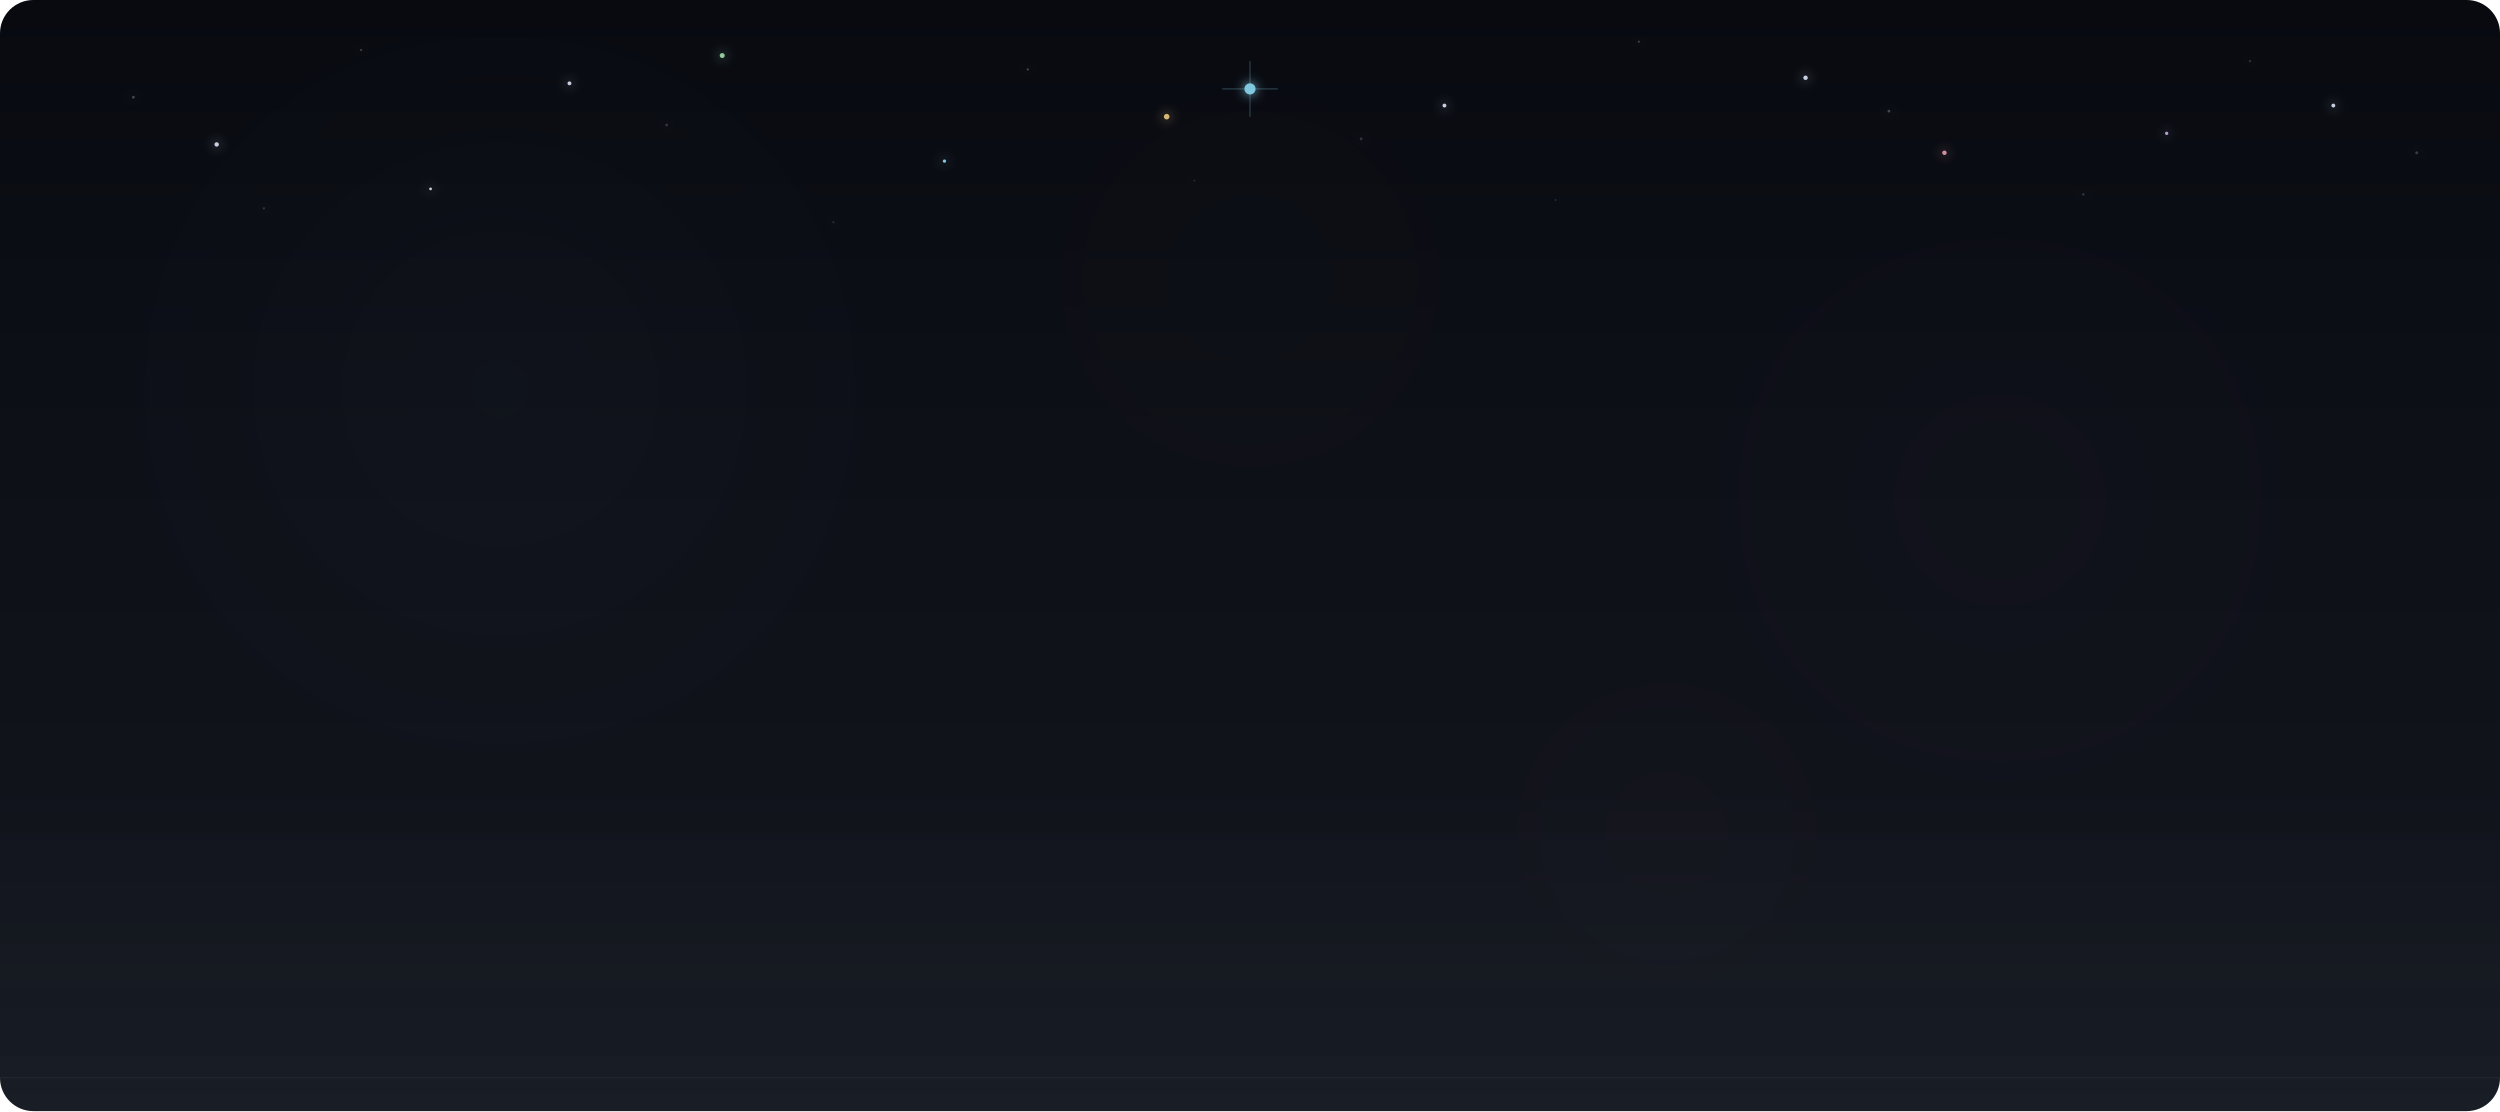
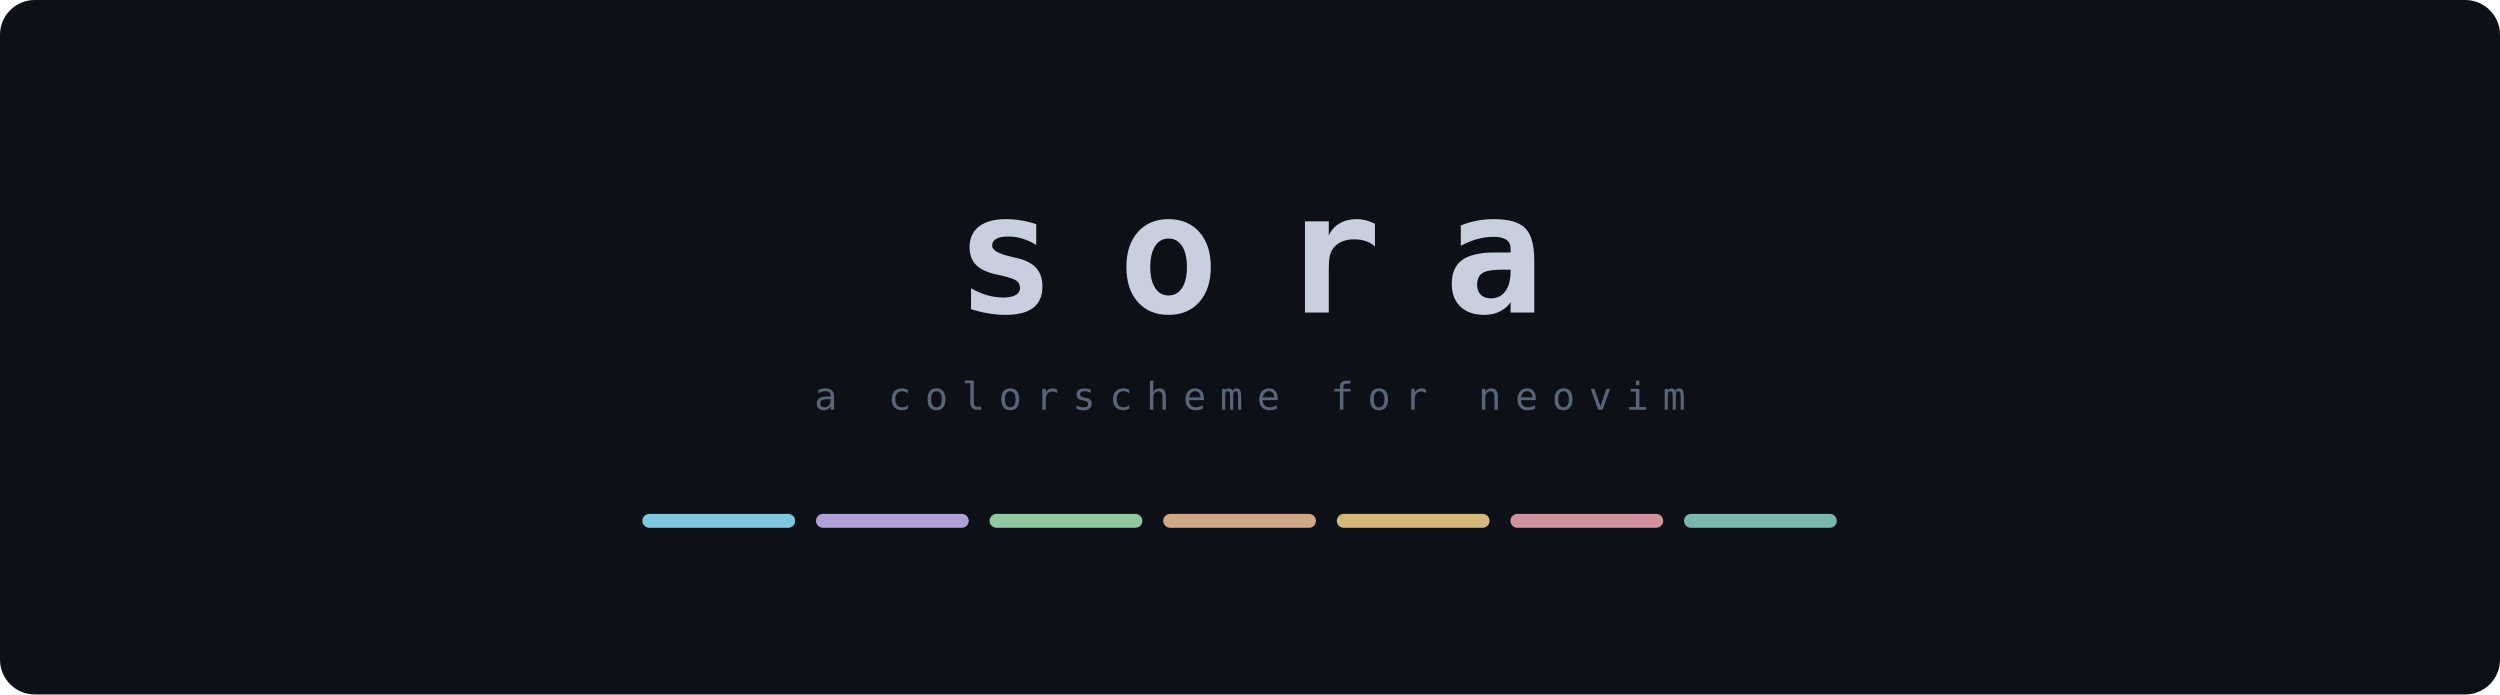
- <svg xmlns="http://www.w3.org/2000/svg" viewBox="0 0 900 400" fill="none">
-   <defs>
-     <filter id="glow" x="-30%" y="-30%" width="160%" height="160%">
-       <feGaussianBlur stdDeviation="8" result="blur" />
-       <feComposite in="SourceGraphic" in2="blur" operator="over" />
-     </filter>
-     <filter id="starglow" x="-100%" y="-100%" width="300%" height="300%">
-       <feGaussianBlur stdDeviation="2" result="blur" />
-       <feComposite in="SourceGraphic" in2="blur" operator="over" />
-     </filter>
-     <filter id="orb" x="-200%" y="-200%" width="500%" height="500%">
-       <feGaussianBlur stdDeviation="50" />
-     </filter>
-     <filter id="orbsmall" x="-200%" y="-200%" width="500%" height="500%">
-       <feGaussianBlur stdDeviation="25" />
-     </filter>
-     <linearGradient id="sky" x1="0" y1="0" x2="0" y2="400" gradientUnits="userSpaceOnUse">
-       <stop offset="0%" stop-color="#080a10" />
-       <stop offset="40%" stop-color="#0e1018" />
-       <stop offset="100%" stop-color="#14161e" />
-     </linearGradient>
-     <linearGradient id="horizon" x1="0" y1="400" x2="0" y2="280" gradientUnits="userSpaceOnUse">
-       <stop offset="0%" stop-color="#80c8e0" stop-opacity="0.04" />
-       <stop offset="100%" stop-color="#80c8e0" stop-opacity="0" />
-     </linearGradient>
-     <clipPath id="rounded">
-       <rect width="900" height="400" rx="12" />
-     </clipPath>
-   </defs>
-   <rect width="900" height="400" rx="12" fill="url(#sky)" />
-   <rect width="900" height="400" rx="12" fill="url(#horizon)" />
-   <circle cx="180" cy="140" r="80" fill="#80c8e0" opacity="0.025" filter="url(#orb)">
-     <animate attributeName="cx" values="180;200;180" dur="20s" repeatCount="indefinite" />
-     <animate attributeName="cy" values="140;155;140" dur="15s" repeatCount="indefinite" />
-   </circle>
-   <circle cx="720" cy="180" r="60" fill="#b0a0d8" opacity="0.02" filter="url(#orb)">
-     <animate attributeName="cx" values="720;700;720" dur="18s" repeatCount="indefinite" />
-     <animate attributeName="cy" values="180;165;180" dur="22s" repeatCount="indefinite" />
-   </circle>
-   <circle cx="450" cy="100" r="50" fill="#d4b878" opacity="0.015" filter="url(#orb)">
-     <animate attributeName="cy" values="100;115;100" dur="16s" repeatCount="indefinite" />
-   </circle>
-   <circle cx="600" cy="300" r="40" fill="#d0909c" opacity="0.015" filter="url(#orbsmall)">
-     <animate attributeName="cx" values="600;615;600" dur="14s" repeatCount="indefinite" />
-   </circle>
-   <g filter="url(#starglow)">
-     <circle cx="48" cy="35" r="0.5" fill="#c8d0e0" opacity="0.3" />
-     <circle cx="130" cy="18" r="0.4" fill="#c8d0e0" opacity="0.25" />
-     <circle cx="240" cy="45" r="0.5" fill="#c8d0e0" opacity="0.2" />
-     <circle cx="370" cy="25" r="0.4" fill="#c8d0e0" opacity="0.3" />
-     <circle cx="490" cy="50" r="0.5" fill="#c8d0e0" opacity="0.2" />
-     <circle cx="590" cy="15" r="0.4" fill="#c8d0e0" opacity="0.25" />
-     <circle cx="680" cy="40" r="0.5" fill="#c8d0e0" opacity="0.3" />
-     <circle cx="810" cy="22" r="0.4" fill="#c8d0e0" opacity="0.2" />
-     <circle cx="870" cy="55" r="0.5" fill="#c8d0e0" opacity="0.25" />
-     <circle cx="95" cy="75" r="0.4" fill="#c8d0e0" opacity="0.2" />
-     <circle cx="750" cy="70" r="0.4" fill="#c8d0e0" opacity="0.25" />
-     <circle cx="430" cy="65" r="0.3" fill="#c8d0e0" opacity="0.2" />
-     <circle cx="300" cy="80" r="0.4" fill="#c8d0e0" opacity="0.15" />
-     <circle cx="560" cy="72" r="0.3" fill="#c8d0e0" opacity="0.2" />
-     <circle cx="78" cy="52" r="0.8" fill="#c8d0e0">
-       <animate attributeName="opacity" values="0.2;0.7;0.2" dur="3s" repeatCount="indefinite" />
-     </circle>
-     <circle cx="205" cy="30" r="0.7" fill="#c8d0e0">
-       <animate attributeName="opacity" values="0.4;0.8;0.4" dur="2.6s" repeatCount="indefinite" />
-     </circle>
-     <circle cx="340" cy="58" r="0.6" fill="#80c8e0">
-       <animate attributeName="opacity" values="0.3;0.9;0.3" dur="4s" repeatCount="indefinite" />
-     </circle>
-     <circle cx="520" cy="38" r="0.7" fill="#c8d0e0">
-       <animate attributeName="opacity" values="0.2;0.6;0.2" dur="3.4s" repeatCount="indefinite" />
-     </circle>
-     <circle cx="650" cy="28" r="0.8" fill="#c8d0e0">
-       <animate attributeName="opacity" values="0.5;0.9;0.5" dur="2.2s" repeatCount="indefinite" />
-     </circle>
-     <circle cx="780" cy="48" r="0.6" fill="#b0a0d8">
-       <animate attributeName="opacity" values="0.3;0.7;0.3" dur="3.8s" repeatCount="indefinite" />
-     </circle>
-     <circle cx="155" cy="68" r="0.5" fill="#c8d0e0">
-       <animate attributeName="opacity" values="0.4;0.8;0.4" dur="2.8s" repeatCount="indefinite" />
-     </circle>
-     <circle cx="840" cy="38" r="0.7" fill="#c8d0e0">
-       <animate attributeName="opacity" values="0.2;0.6;0.2" dur="4.5s" repeatCount="indefinite" />
-     </circle>
-     <circle cx="420" cy="42" r="1" fill="#d4b878">
-       <animate attributeName="opacity" values="0.5;1;0.5" dur="2s" repeatCount="indefinite" />
-       <animate attributeName="r" values="1;1.3;1" dur="2s" repeatCount="indefinite" />
-     </circle>
-     <circle cx="700" cy="55" r="0.8" fill="#d0909c">
-       <animate attributeName="opacity" values="0.3;0.8;0.3" dur="3.2s" repeatCount="indefinite" />
-     </circle>
-     <circle cx="260" cy="20" r="0.9" fill="#90c8a0">
-       <animate attributeName="opacity" values="0.4;0.9;0.4" dur="2.4s" repeatCount="indefinite" />
-     </circle>
+ <svg xmlns="http://www.w3.org/2000/svg" viewBox="0 0 720 200" fill="none">
+   <rect width="720" height="200" rx="10" fill="#0e1018" />
+   <text x="360" y="90" text-anchor="middle" font-family="'SF Mono','JetBrains Mono','Fira Code',monospace" font-size="48" font-weight="600" letter-spacing="18" fill="#c8d0e0">
+     sora
+   </text>
+   <text x="360" y="118" text-anchor="middle" font-family="'SF Mono','JetBrains Mono','Fira Code',monospace" font-size="11" letter-spacing="4" fill="#586478">
+     a colorscheme for neovim
+   </text>
+   <g transform="translate(185, 148)">
+     <rect x="0" width="44" height="4" rx="2" fill="#80c8e0" />
+     <rect x="50" width="44" height="4" rx="2" fill="#b0a0d8" />
+     <rect x="100" width="44" height="4" rx="2" fill="#90c8a0" />
+     <rect x="150" width="44" height="4" rx="2" fill="#d0a888" />
+     <rect x="200" width="44" height="4" rx="2" fill="#d4b878" />
+     <rect x="250" width="44" height="4" rx="2" fill="#d0909c" />
+     <rect x="300" width="44" height="4" rx="2" fill="#78b8b0" />
  </g>
-   <circle cx="450" cy="32" r="2" fill="#80c8e0" filter="url(#starglow)">
-     <animate attributeName="opacity" values="0.8;1;0.8" dur="3s" repeatCount="indefinite" />
-     <animate attributeName="r" values="2;2.5;2" dur="3s" repeatCount="indefinite" />
-   </circle>
-   <line x1="450" y1="22" x2="450" y2="42" stroke="#80c8e0" stroke-width="0.4" opacity="0.3">
-     <animate attributeName="opacity" values="0.15;0.4;0.15" dur="3s" repeatCount="indefinite" />
-   </line>
-   <line x1="440" y1="32" x2="460" y2="32" stroke="#80c8e0" stroke-width="0.4" opacity="0.3">
-     <animate attributeName="opacity" values="0.15;0.4;0.15" dur="3s" repeatCount="indefinite" />
-   </line>
-   <g opacity="0">
-     <animate attributeName="opacity" values="0;1" dur="2s" fill="freeze" />
-     <text x="450" y="175" text-anchor="middle" font-family="'SF Mono','JetBrains Mono','Fira Code','Cascadia Code',monospace" font-size="90" font-weight="700" letter-spacing="30" fill="#80c8e0" opacity="0.08" filter="url(#orb)">
-       SORA
-     </text>
-     <g filter="url(#glow)">
-       <text x="450" y="175" text-anchor="middle" font-family="'SF Mono','JetBrains Mono','Fira Code','Cascadia Code',monospace" font-size="90" font-weight="700" letter-spacing="30" fill="#80c8e0">
-         SORA
-       </text>
-     </g>
-   </g>
-   <text x="450" y="205" text-anchor="middle" font-family="'Hiragino Kaku Gothic Pro','Noto Sans JP','Yu Gothic',sans-serif" font-size="16" fill="#4a5468" opacity="0">
-     空
-     <animate attributeName="opacity" values="0;0.5" dur="1s" begin="1.5s" fill="freeze" />
-   </text>
-   <line x1="340" y1="222" x2="560" y2="222" stroke="#80c8e0" stroke-width="0.5" stroke-linecap="round" opacity="0">
-     <animate attributeName="opacity" values="0;0.25" dur="1s" begin="1.8s" fill="freeze" />
-   </line>
-   <text x="450" y="245" text-anchor="middle" font-family="'SF Mono','JetBrains Mono','Fira Code',monospace" font-size="11" letter-spacing="5" fill="#4a5468" opacity="0">
-     A COLORSCHEME FOR NEOVIM
-     <animate attributeName="opacity" values="0;0.6" dur="0.8s" begin="2s" fill="freeze" />
-   </text>
-   <g opacity="0">
-     <animate attributeName="opacity" values="0;1" dur="0.8s" begin="2.5s" fill="freeze" />
-     <rect x="175" y="275" width="550" height="3" rx="1.5" fill="#14161e" />
-     <rect x="175" y="275" width="70" height="3" rx="1.5" fill="#80c8e0" opacity="0.7">
-       <animate attributeName="opacity" values="0.5;0.8;0.5" dur="6s" begin="0s" repeatCount="indefinite" />
-     </rect>
-     <rect x="253" y="275" width="70" height="3" rx="1.5" fill="#b0a0d8" opacity="0.7">
-       <animate attributeName="opacity" values="0.5;0.8;0.5" dur="6s" begin="0.8s" repeatCount="indefinite" />
-     </rect>
-     <rect x="331" y="275" width="70" height="3" rx="1.5" fill="#90c8a0" opacity="0.7">
-       <animate attributeName="opacity" values="0.5;0.8;0.5" dur="6s" begin="1.6s" repeatCount="indefinite" />
-     </rect>
-     <rect x="409" y="275" width="70" height="3" rx="1.5" fill="#d0a888" opacity="0.7">
-       <animate attributeName="opacity" values="0.5;0.8;0.5" dur="6s" begin="2.4s" repeatCount="indefinite" />
-     </rect>
-     <rect x="487" y="275" width="70" height="3" rx="1.5" fill="#d4b878" opacity="0.7">
-       <animate attributeName="opacity" values="0.5;0.8;0.5" dur="6s" begin="3.2s" repeatCount="indefinite" />
-     </rect>
-     <rect x="565" y="275" width="70" height="3" rx="1.5" fill="#d0909c" opacity="0.7">
-       <animate attributeName="opacity" values="0.5;0.8;0.5" dur="6s" begin="4s" repeatCount="indefinite" />
-     </rect>
-     <rect x="643" y="275" width="82" height="3" rx="1.5" fill="#78b8b0" opacity="0.7">
-       <animate attributeName="opacity" values="0.5;0.8;0.5" dur="6s" begin="4.8s" repeatCount="indefinite" />
-     </rect>
-     <text x="210" y="296" text-anchor="middle" font-family="'SF Mono','JetBrains Mono',monospace" font-size="7.5" fill="#4a5468">cyan</text>
-     <text x="288" y="296" text-anchor="middle" font-family="'SF Mono','JetBrains Mono',monospace" font-size="7.5" fill="#4a5468">purple</text>
-     <text x="366" y="296" text-anchor="middle" font-family="'SF Mono','JetBrains Mono',monospace" font-size="7.5" fill="#4a5468">sage</text>
-     <text x="444" y="296" text-anchor="middle" font-family="'SF Mono','JetBrains Mono',monospace" font-size="7.5" fill="#4a5468">peach</text>
-     <text x="522" y="296" text-anchor="middle" font-family="'SF Mono','JetBrains Mono',monospace" font-size="7.5" fill="#4a5468">gold</text>
-     <text x="600" y="296" text-anchor="middle" font-family="'SF Mono','JetBrains Mono',monospace" font-size="7.5" fill="#4a5468">rose</text>
-     <text x="684" y="296" text-anchor="middle" font-family="'SF Mono','JetBrains Mono',monospace" font-size="7.5" fill="#4a5468">teal</text>
-   </g>
-   <g opacity="0" transform="translate(225, 340)">
-     <animate attributeName="opacity" values="0;0.7" dur="0.8s" begin="3s" fill="freeze" />
-     <text font-family="'SF Mono','JetBrains Mono','Fira Code',monospace" font-size="12">
-       <tspan fill="#b0a0d8" font-style="italic">const </tspan>
-       <tspan fill="#b4bcd0">sky </tspan>
-       <tspan fill="#8898b8">= </tspan>
-       <tspan fill="#b0a0d8" font-style="italic">await </tspan>
-       <tspan fill="#80c8e0">lookUp</tspan>
-       <tspan fill="#8490a8">(</tspan>
-       <tspan fill="#90c8a0">"sora"</tspan>
-       <tspan fill="#8490a8">, </tspan>
-       <tspan fill="#d4b878">90</tspan>
-       <tspan fill="#8490a8">)</tspan>
-     </text>
-   </g>
-   <line x1="0" y1="388" x2="900" y2="388" stroke="#80c8e0" stroke-width="0.3" opacity="0.1" />
</svg>
